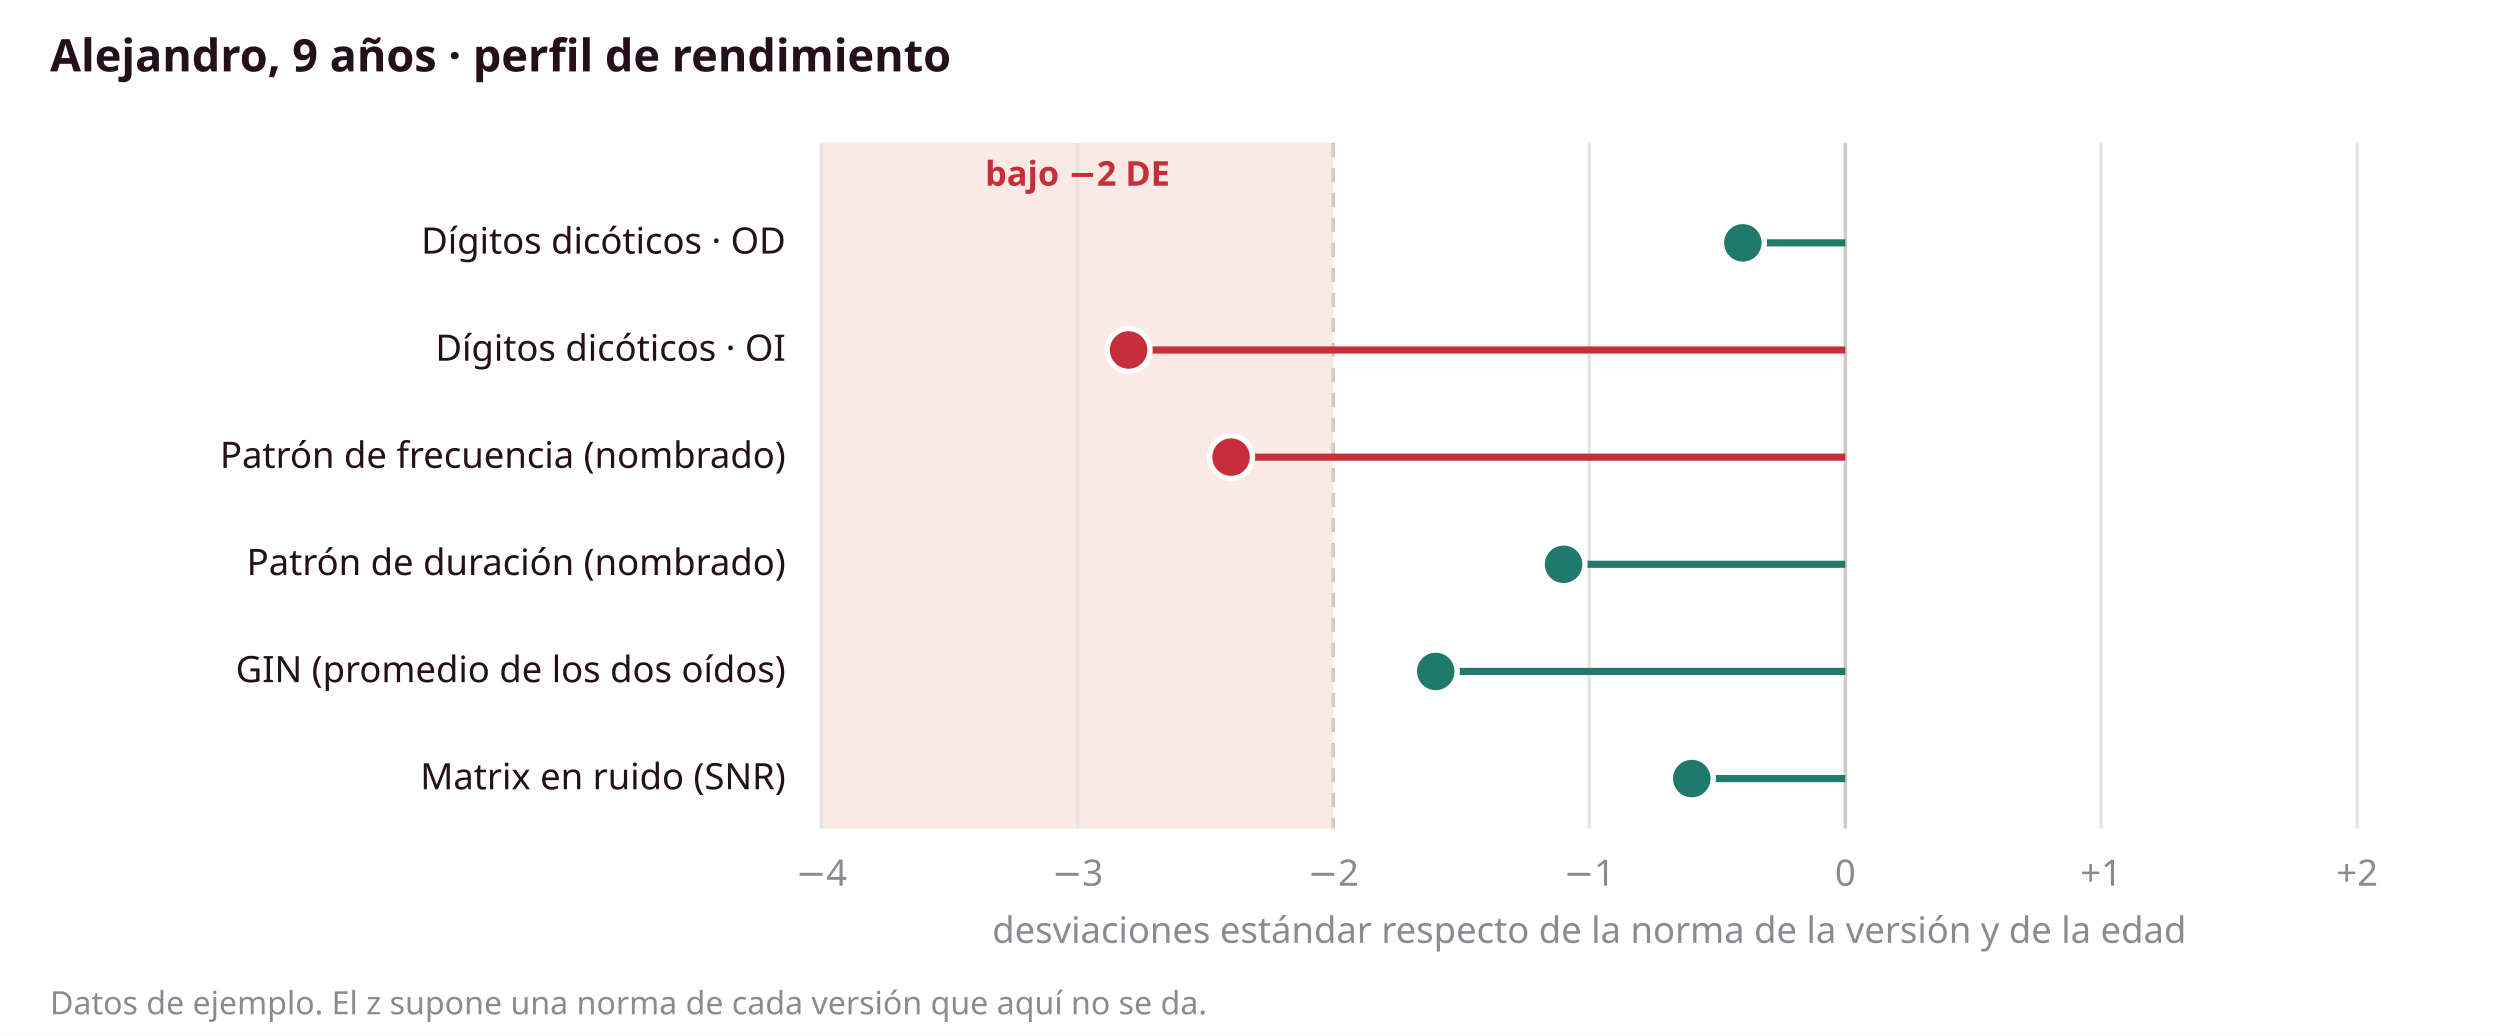
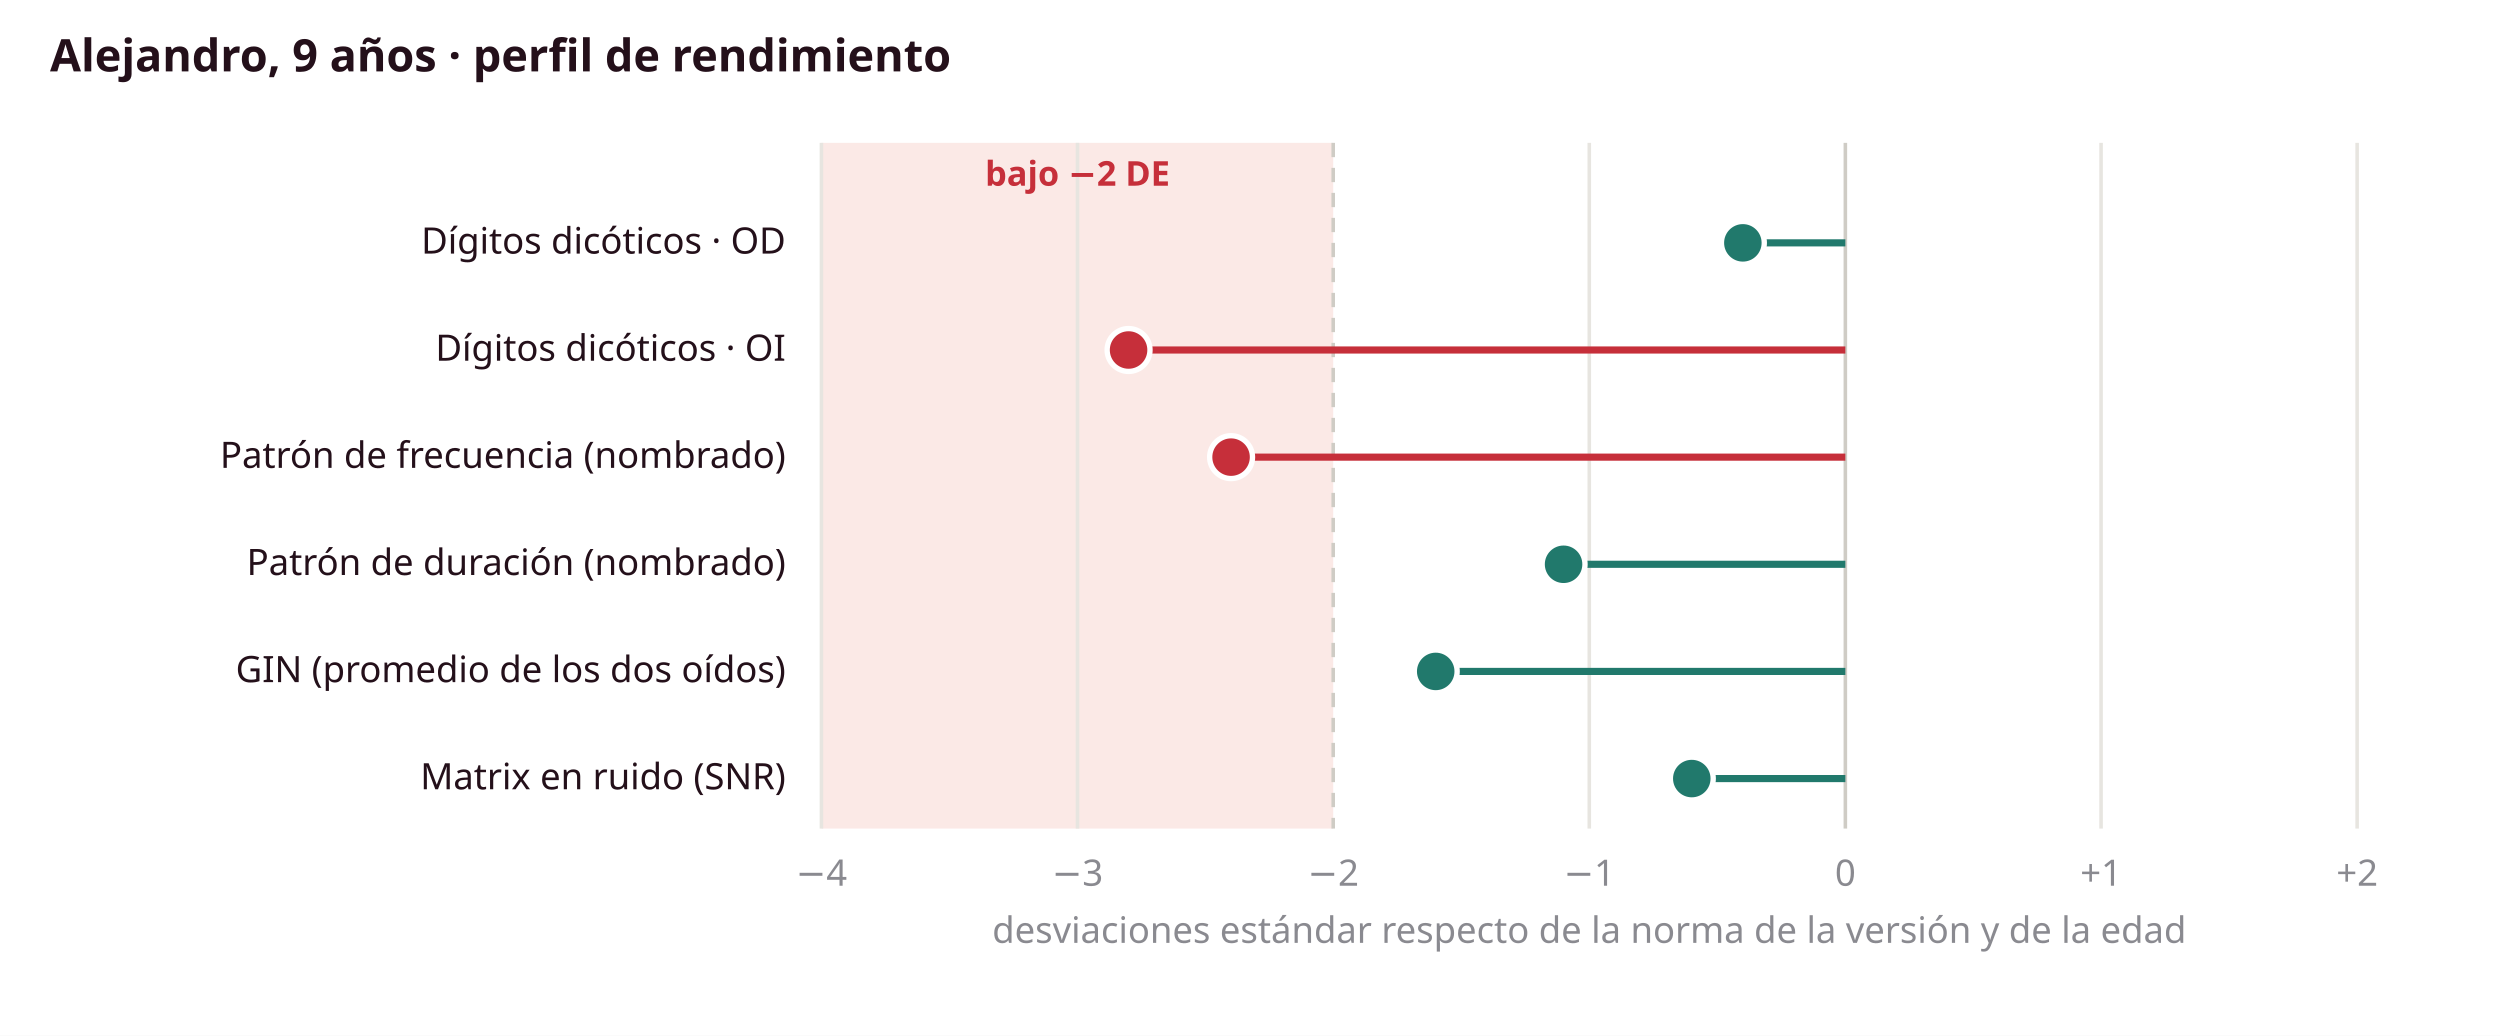
<svg xmlns="http://www.w3.org/2000/svg" viewBox="0 0 700 290" width="700" height="290">
  <rect width="700" height="290" fill="#fff" />
  <text x="14.0" y="20.0" font-family="'Plus Jakarta Sans', sans-serif" font-size="12.6" fill="#24101a" text-anchor="start" font-weight="700">Alejandro, 9 años · perfil de rendimiento</text>
  <rect x="230.0" y="40.0" width="143.3" height="192.0" rx="0" fill="#fbe9e6" stroke="none" stroke-width="1" />
  <line x1="230.0" y1="40.0" x2="230.0" y2="232.0" stroke="#e7e5e0" stroke-width="1" />
  <text x="230.0" y="248.0" font-family="'Plus Jakarta Sans', sans-serif" font-size="10.2" fill="#8a8a90" text-anchor="middle" font-weight="400">−4</text>
  <line x1="301.7" y1="40.0" x2="301.7" y2="232.0" stroke="#e7e5e0" stroke-width="1" />
  <text x="301.7" y="248.0" font-family="'Plus Jakarta Sans', sans-serif" font-size="10.2" fill="#8a8a90" text-anchor="middle" font-weight="400">−3</text>
  <line x1="373.3" y1="40.0" x2="373.3" y2="232.0" stroke="#cfccc5" stroke-width="1" stroke-dasharray="4 3" />
  <text x="373.3" y="248.0" font-family="'Plus Jakarta Sans', sans-serif" font-size="10.2" fill="#8a8a90" text-anchor="middle" font-weight="400">−2</text>
  <line x1="445.0" y1="40.0" x2="445.0" y2="232.0" stroke="#e7e5e0" stroke-width="1" />
  <text x="445.0" y="248.0" font-family="'Plus Jakarta Sans', sans-serif" font-size="10.2" fill="#8a8a90" text-anchor="middle" font-weight="400">−1</text>
  <line x1="516.7" y1="40.0" x2="516.7" y2="232.0" stroke="#cfccc5" stroke-width="1" />
  <text x="516.7" y="248.0" font-family="'Plus Jakarta Sans', sans-serif" font-size="10.2" fill="#8a8a90" text-anchor="middle" font-weight="400">0</text>
  <line x1="588.3" y1="40.0" x2="588.3" y2="232.0" stroke="#e7e5e0" stroke-width="1" />
  <text x="588.3" y="248.0" font-family="'Plus Jakarta Sans', sans-serif" font-size="10.2" fill="#8a8a90" text-anchor="middle" font-weight="400">+1</text>
  <line x1="660.0" y1="40.0" x2="660.0" y2="232.0" stroke="#e7e5e0" stroke-width="1" />
  <text x="660.0" y="248.0" font-family="'Plus Jakarta Sans', sans-serif" font-size="10.2" fill="#8a8a90" text-anchor="middle" font-weight="400">+2</text>
  <text x="301.7" y="52.0" font-family="'Plus Jakarta Sans', sans-serif" font-size="9.6" fill="#c62f3a" text-anchor="middle" font-weight="700">bajo −2 DE</text>
  <text x="220.0" y="71.0" font-family="'Plus Jakarta Sans', sans-serif" font-size="10.2" fill="#24101a" text-anchor="end" font-weight="400">Dígitos dicóticos · OD</text>
  <line x1="516.7" y1="68.0" x2="488.0" y2="68.0" stroke="#21796c" stroke-width="2" />
  <circle cx="488.0" cy="68.0" r="6" fill="#21796c" stroke="#fff" stroke-width="1.5" />
  <text x="220.0" y="101.0" font-family="'Plus Jakarta Sans', sans-serif" font-size="10.2" fill="#24101a" text-anchor="end" font-weight="400">Dígitos dicóticos · OI</text>
  <line x1="516.7" y1="98.0" x2="316.0" y2="98.0" stroke="#c62f3a" stroke-width="2" />
  <circle cx="316.0" cy="98.0" r="6" fill="#c62f3a" stroke="#fff" stroke-width="1.5" />
  <text x="220.0" y="131.0" font-family="'Plus Jakarta Sans', sans-serif" font-size="10.2" fill="#24101a" text-anchor="end" font-weight="400">Patrón de frecuencia (nombrado)</text>
  <line x1="516.7" y1="128.0" x2="344.7" y2="128.0" stroke="#c62f3a" stroke-width="2" />
  <circle cx="344.7" cy="128.0" r="6" fill="#c62f3a" stroke="#fff" stroke-width="1.5" />
  <text x="220.0" y="161.0" font-family="'Plus Jakarta Sans', sans-serif" font-size="10.2" fill="#24101a" text-anchor="end" font-weight="400">Patrón de duración (nombrado)</text>
  <line x1="516.7" y1="158.0" x2="437.8" y2="158.0" stroke="#21796c" stroke-width="2" />
  <circle cx="437.8" cy="158.0" r="6" fill="#21796c" stroke="#fff" stroke-width="1.5" />
  <text x="220.0" y="191.0" font-family="'Plus Jakarta Sans', sans-serif" font-size="10.2" fill="#24101a" text-anchor="end" font-weight="400">GIN (promedio de los dos oídos)</text>
  <line x1="516.7" y1="188.0" x2="402.0" y2="188.0" stroke="#21796c" stroke-width="2" />
  <circle cx="402.0" cy="188.0" r="6" fill="#21796c" stroke="#fff" stroke-width="1.5" />
  <text x="220.0" y="221.0" font-family="'Plus Jakarta Sans', sans-serif" font-size="10.2" fill="#24101a" text-anchor="end" font-weight="400">Matrix en ruido (SNR)</text>
  <line x1="516.7" y1="218.0" x2="473.7" y2="218.0" stroke="#21796c" stroke-width="2" />
  <circle cx="473.7" cy="218.0" r="6" fill="#21796c" stroke="#fff" stroke-width="1.5" />
  <text x="445.0" y="264.0" font-family="'Plus Jakarta Sans', sans-serif" font-size="10.2" fill="#8a8a90" text-anchor="middle" font-weight="400">desviaciones estándar respecto de la norma de la versión y de la edad</text>
-   <text x="14.0" y="284.0" font-family="'Plus Jakarta Sans', sans-serif" font-size="9.0" fill="#8a8a90" text-anchor="start" font-weight="400">Datos de ejemplo. El z supone una norma de cada versión que aquí no se da.</text>
</svg>
